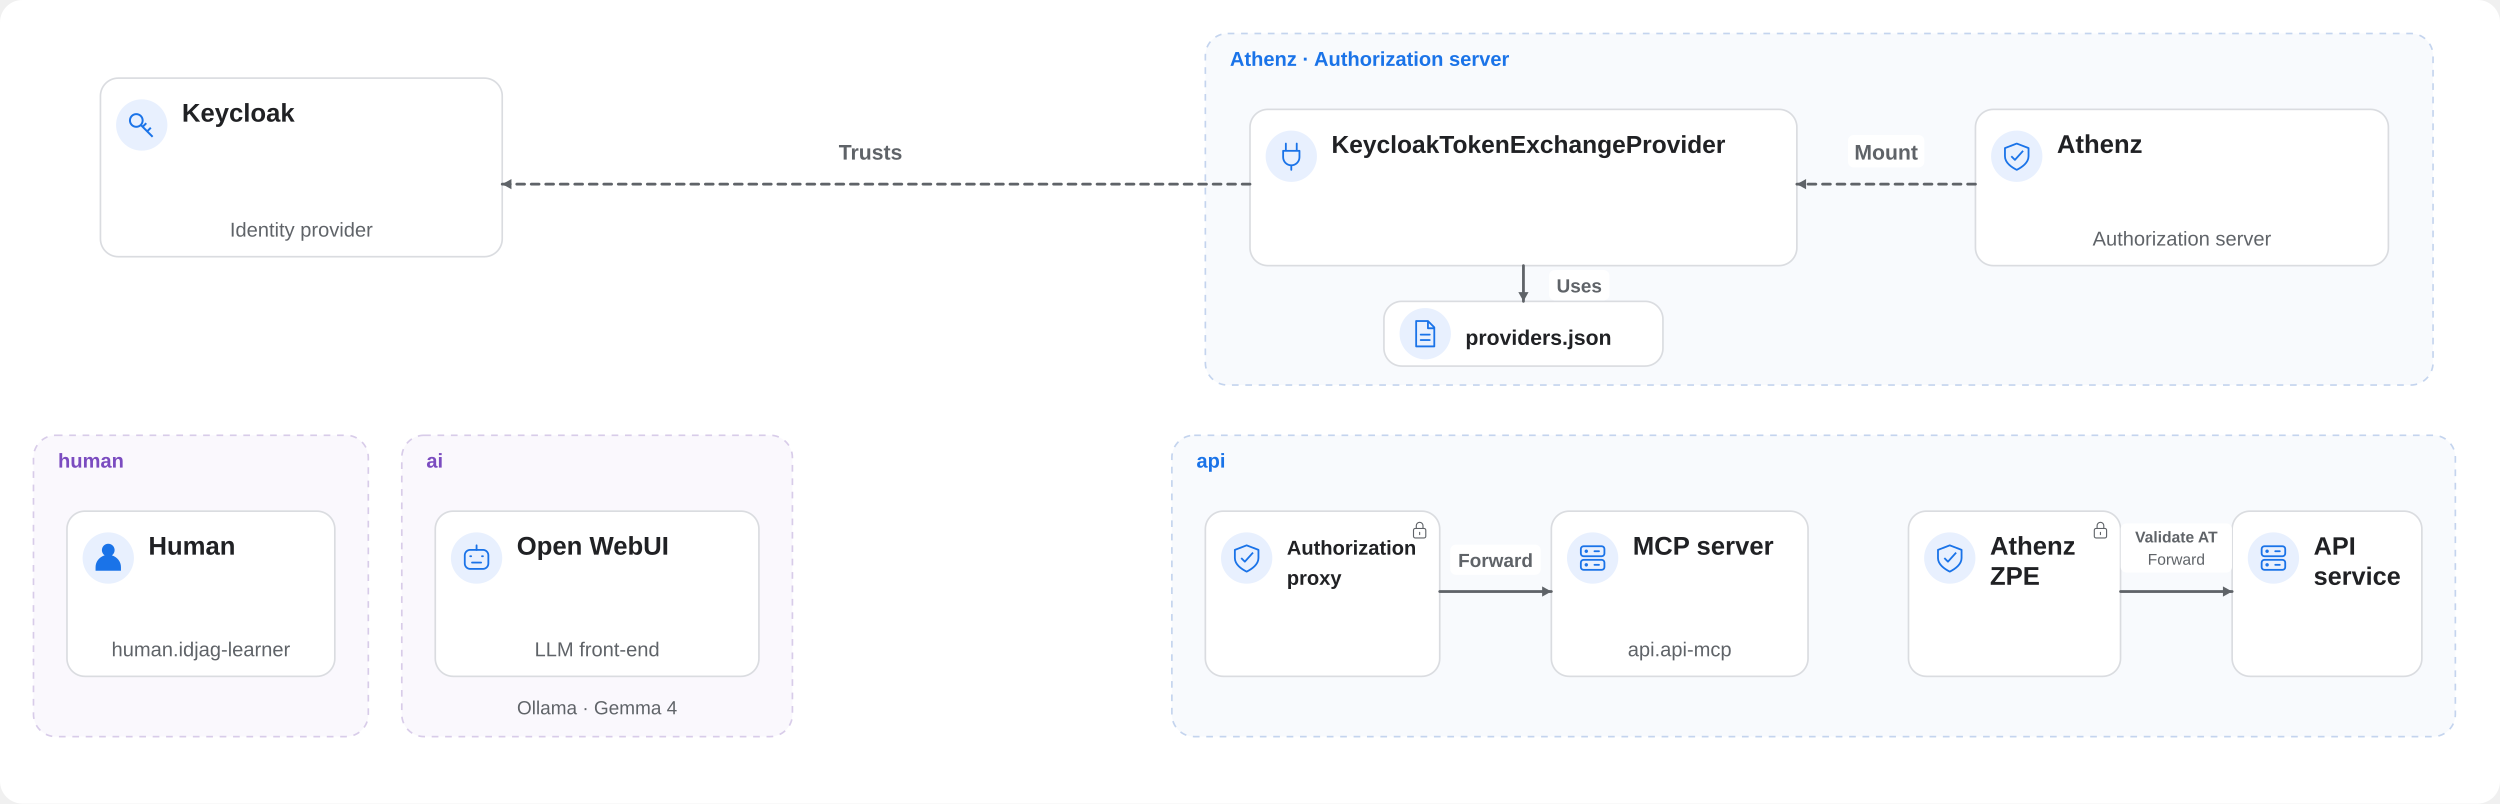
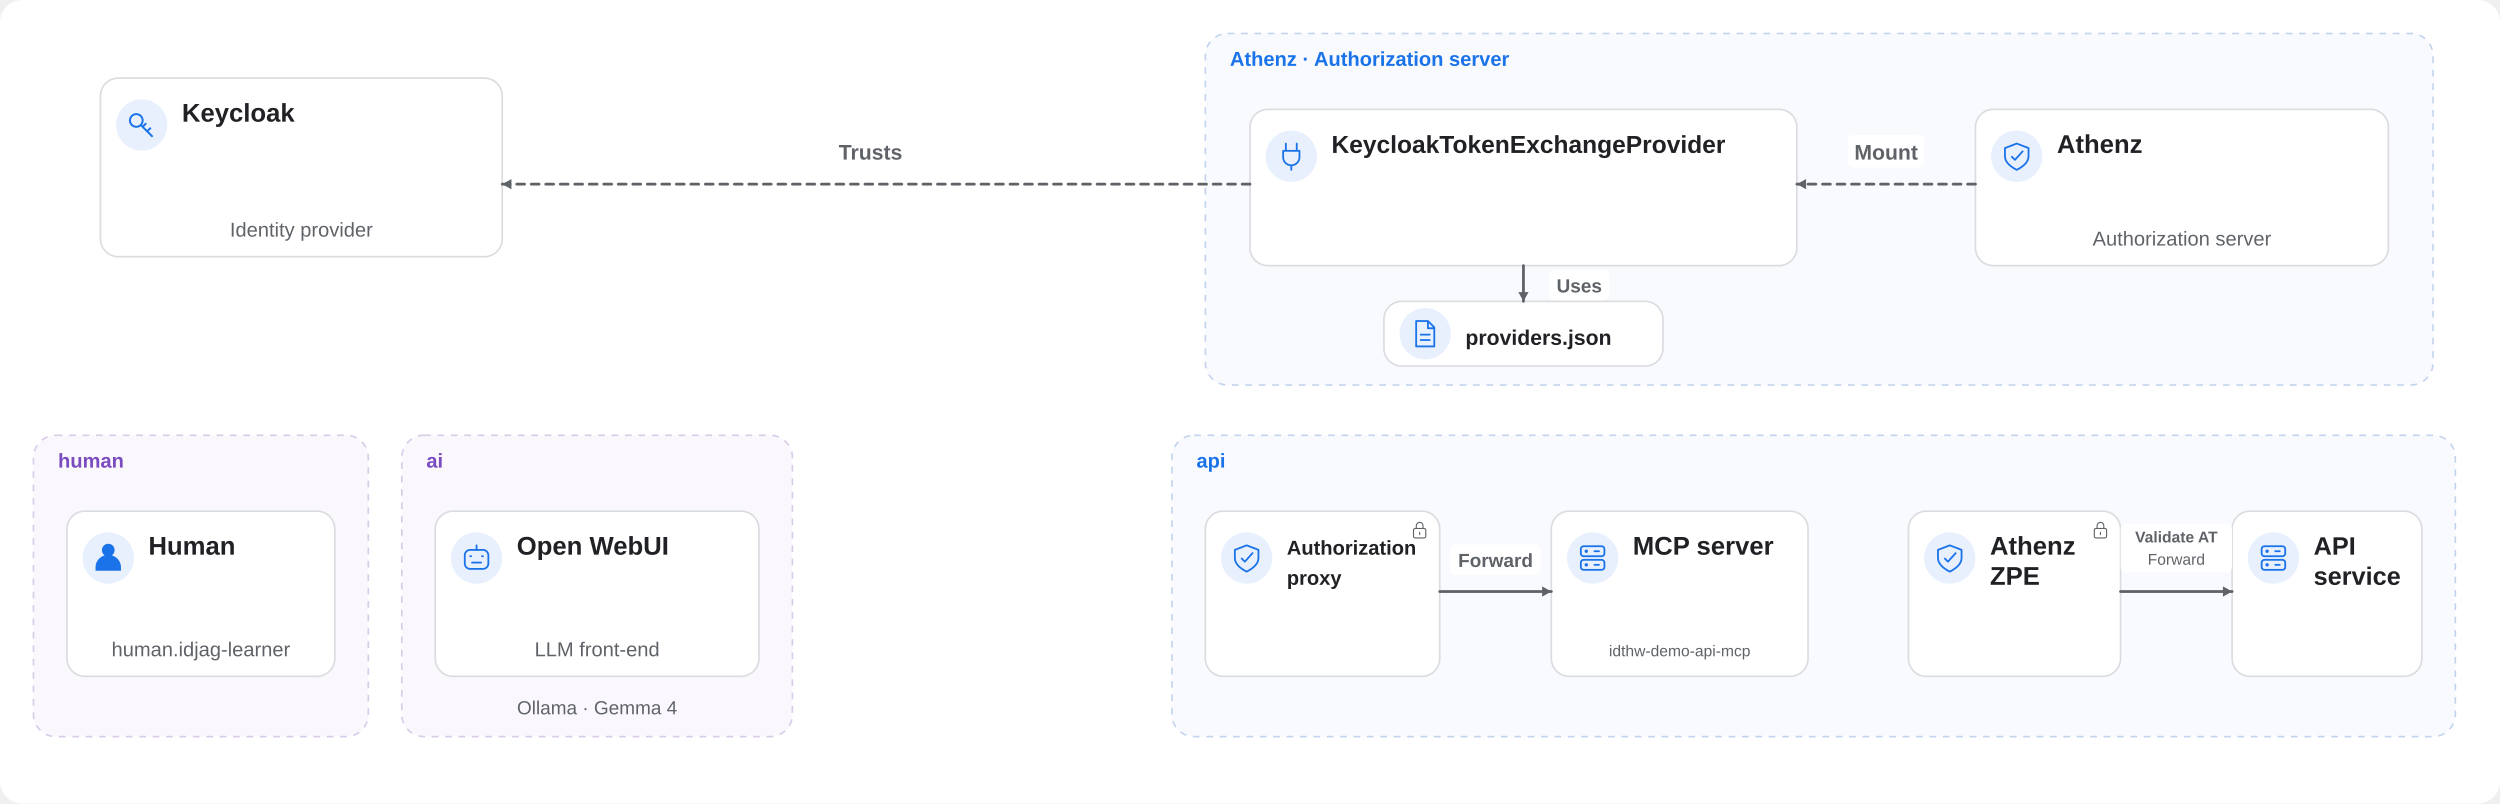
<svg xmlns="http://www.w3.org/2000/svg" width="2240" height="720" viewBox="0 0 2240 720" role="img" aria-labelledby="title description">
  <defs>
    <marker id="arrow-blue" viewBox="0 0 12 12" refX="10" refY="6" markerWidth="11" markerHeight="11" markerUnits="userSpaceOnUse" orient="auto">
      <path d="m1 1 9 5-9 5Z" fill="#1a73e8" />
    </marker>
    <marker id="arrow-green" viewBox="0 0 12 12" refX="10" refY="6" markerWidth="11" markerHeight="11" markerUnits="userSpaceOnUse" orient="auto">
      <path d="m1 1 9 5-9 5Z" fill="#188038" />
    </marker>
    <marker id="arrow-red" viewBox="0 0 12 12" refX="10" refY="6" markerWidth="11" markerHeight="11" markerUnits="userSpaceOnUse" orient="auto">
      <path d="m1 1 9 5-9 5Z" fill="#c5221f" />
    </marker>
    <marker id="arrow-gray" viewBox="0 0 12 12" refX="10" refY="6" markerWidth="11" markerHeight="11" markerUnits="userSpaceOnUse" orient="auto">
      <path d="m1 1 9 5-9 5Z" fill="#5f6368" />
    </marker>
    <marker id="arrow-purple" viewBox="0 0 12 12" refX="10" refY="6" markerWidth="11" markerHeight="11" markerUnits="userSpaceOnUse" orient="auto">
      <path d="m1 1 9 5-9 5Z" fill="#7b4cc0" />
    </marker>
    <g id="human" fill="currentColor">
      <path d="M12 13a7 7 0 1 1 8 0c6 2 10 7 10 13v4H2v-4c0-6 4-11 10-13Z" />
    </g>
    <g id="server" fill="none" stroke="currentColor" stroke-width="2" stroke-linecap="round">
      <rect x="3" y="3" width="26" height="11" rx="3" />
      <rect x="3" y="18" width="26" height="11" rx="3" />
      <path d="M18 8.5h5m-5 15h5" />
      <circle cx="9" cy="8.5" r="1" />
      <circle cx="9" cy="23.5" r="1" />
    </g>
    <g id="shield" fill="none" stroke="currentColor" stroke-width="2" stroke-linejoin="round">
      <path d="M16 2 29 7v9c0 7-7 12-13 15C10 28 3 23 3 16V7Z" />
      <path d="m10 16 4 4 9-10" />
    </g>
    <g id="key" fill="none" stroke="currentColor" stroke-width="2.2" stroke-linejoin="round">
      <circle cx="10" cy="11" r="7" />
      <path d="m15 16 13 13m-6-6 4-4m-9-1 4-4" />
    </g>
    <g id="agent" fill="none" stroke="currentColor" stroke-width="2" stroke-linecap="round">
      <rect x="3" y="7" width="26" height="21" rx="6" />
      <path d="M16 7V2m-5 19h10M9 14h1m12 0h1" />
    </g>
    <g id="exchange" fill="none" stroke="currentColor" stroke-width="2.2" stroke-linecap="round" stroke-linejoin="round">
      <path d="M3 9h24m-6-6 6 6-6 6M29 23H5m6-6-6 6 6 6" />
    </g>
    <g id="plugin" fill="none" stroke="currentColor" stroke-width="2" stroke-linecap="round" stroke-linejoin="round">
      <path d="M10 2v8m12-8v8M7 10h18v7a9 9 0 0 1-18 0Zm9 16v5" />
    </g>
    <g id="file" fill="none" stroke="currentColor" stroke-width="2" stroke-linecap="round" stroke-linejoin="round">
      <path d="M6 2h13l7 7v21H6Zm13 0v8h7M11 17h10m-10 6h10" />
    </g>
    <g id="lock" fill="none" stroke="currentColor" stroke-width="2" stroke-linecap="round">
      <rect x="5" y="13" width="22" height="17" rx="3" />
      <path d="M10 13V8a6 6 0 0 1 12 0v5m-6 7v4" />
    </g>
  </defs>
  <rect width="2240" height="720" rx="20" fill="#fff" />
  <g font-family="Arial, Helvetica, sans-serif">
    <rect x="90" y="70" width="360" height="160" rx="16" fill="#fff" stroke="#dadce0" stroke-width="1.5" />
    <circle cx="127" cy="112" r="23" fill="#e8f0fe" />
    <use href="#key" transform="translate(114 99) scale(.8125)" color="#1a73e8" />
    <text x="163" y="109" text-anchor="start" fill="#202124" font-size="23" font-weight="700">Keycloak</text>
    <text x="270" y="212" text-anchor="middle" fill="#5f6368" font-size="18" font-weight="400">Identity provider</text>
    <rect x="1080" y="30" width="1100" height="315" rx="20" fill="#f8fafd" stroke="#c4d4ee" stroke-width="1.5" stroke-dasharray="6 6" />
    <text x="1102" y="59" text-anchor="start" fill="#1a73e8" font-size="18" font-weight="600">Athenz · Authorization server</text>
    <rect x="1120" y="98" width="490" height="140" rx="16" fill="#fff" stroke="#dadce0" stroke-width="1.5" />
    <circle cx="1157" cy="140" r="23" fill="#e8f0fe" />
    <use href="#plugin" transform="translate(1144 127) scale(.8125)" color="#1a73e8" />
    <text x="1193" y="137" text-anchor="start" fill="#202124" font-size="22" font-weight="700">KeycloakTokenExchangeProvider</text>
    <rect x="1770" y="98" width="370" height="140" rx="16" fill="#fff" stroke="#dadce0" stroke-width="1.5" />
    <circle cx="1807" cy="140" r="23" fill="#e8f0fe" />
    <use href="#shield" transform="translate(1794 127) scale(.8125)" color="#1a73e8" />
    <text x="1843" y="137" text-anchor="start" fill="#202124" font-size="23" font-weight="700">Athenz</text>
    <text x="1955" y="220" text-anchor="middle" fill="#5f6368" font-size="18" font-weight="400">Authorization server</text>
    <rect x="1240" y="270" width="250" height="58" rx="16" fill="#fff" stroke="#dadce0" stroke-width="1.5" />
    <circle cx="1277" cy="299" r="23" fill="#e8f0fe" />
    <use href="#file" transform="translate(1264 286) scale(.8125)" color="#1a73e8" />
    <text x="1313" y="309" text-anchor="start" fill="#202124" font-size="19" font-weight="700">providers.json</text>
    <g transform="translate(0 -320)">
      <rect x="30" y="710" width="300" height="270" rx="20" fill="#faf8fd" stroke="#d8cce9" stroke-width="1.5" stroke-dasharray="6 6" />
      <text x="52" y="739" text-anchor="start" fill="#7b4cc0" font-size="18" font-weight="600">human</text>
      <rect x="360" y="710" width="350" height="270" rx="20" fill="#faf8fd" stroke="#d8cce9" stroke-width="1.5" stroke-dasharray="6 6" />
      <text x="382" y="739" text-anchor="start" fill="#7b4cc0" font-size="18" font-weight="600">ai</text>
      <rect x="1050" y="710" width="1150" height="270" rx="20" fill="#f8fafd" stroke="#c4d4ee" stroke-width="1.5" stroke-dasharray="6 6" />
      <text x="1072" y="739" text-anchor="start" fill="#1a73e8" font-size="18" font-weight="600">api</text>
      <rect x="60" y="778" width="240" height="148" rx="16" fill="#fff" stroke="#dadce0" stroke-width="1.5" />
      <circle cx="97" cy="820" r="23" fill="#e8f0fe" />
      <use href="#human" transform="translate(84 807) scale(.8125)" color="#1a73e8" />
      <text x="133" y="817" text-anchor="start" fill="#202124" font-size="23" font-weight="700">Human</text>
      <text x="180" y="908" text-anchor="middle" fill="#5f6368" font-size="18" font-weight="400">human.idjag-learner</text>
      <rect x="390" y="778" width="290" height="148" rx="16" fill="#fff" stroke="#dadce0" stroke-width="1.5" />
      <circle cx="427" cy="820" r="23" fill="#e8f0fe" />
      <use href="#agent" transform="translate(414 807) scale(.8125)" color="#1a73e8" />
      <text x="463" y="817" text-anchor="start" fill="#202124" font-size="23" font-weight="700">Open WebUI</text>
      <text x="535" y="908" text-anchor="middle" fill="#5f6368" font-size="18" font-weight="400">LLM front-end</text>
      <text x="535" y="960" text-anchor="middle" fill="#5f6368" font-size="17" font-weight="400">Ollama · Gemma 4</text>
      <rect x="1080" y="778" width="210" height="148" rx="16" fill="#fff" stroke="#dadce0" stroke-width="1.5" />
      <circle cx="1117" cy="820" r="23" fill="#e8f0fe" />
      <use href="#shield" transform="translate(1104 807) scale(.8125)" color="#1a73e8" />
      <text x="1153" y="817" text-anchor="start" fill="#202124" font-size="17.997" font-weight="700">Authorization</text>
      <text x="1153" y="844" text-anchor="start" fill="#202124" font-size="17.997" font-weight="700">proxy</text>
      <use href="#lock" transform="translate(1264 787) scale(.5)" color="#5f6368" />
      <rect x="1390" y="778" width="230" height="148" rx="16" fill="#fff" stroke="#dadce0" stroke-width="1.5" />
      <circle cx="1427" cy="820" r="23" fill="#e8f0fe" />
      <use href="#server" transform="translate(1414 807) scale(.8125)" color="#1a73e8" />
      <text x="1463" y="817" text-anchor="start" fill="#202124" font-size="23" font-weight="700">MCP server</text>
-       <text x="1505" y="908" text-anchor="middle" fill="#5f6368" font-size="18" font-weight="400">api.api-mcp</text>
+       <text x="1505" y="908" text-anchor="middle" fill="#5f6368" font-size="14" font-weight="400">idthw-demo-api-mcp</text>
      <rect x="1710" y="778" width="190" height="148" rx="16" fill="#fff" stroke="#dadce0" stroke-width="1.5" />
      <circle cx="1747" cy="820" r="23" fill="#e8f0fe" />
      <use href="#shield" transform="translate(1734 807) scale(.8125)" color="#1a73e8" />
      <text x="1783" y="817" text-anchor="start" fill="#202124" font-size="23" font-weight="700">Athenz</text>
      <text x="1783" y="844" text-anchor="start" fill="#202124" font-size="23" font-weight="700">ZPE</text>
      <use href="#lock" transform="translate(1874 787) scale(.5)" color="#5f6368" />
      <rect x="2000" y="778" width="170" height="148" rx="16" fill="#fff" stroke="#dadce0" stroke-width="1.5" />
      <circle cx="2037" cy="820" r="23" fill="#e8f0fe" />
      <use href="#server" transform="translate(2024 807) scale(.8125)" color="#1a73e8" />
      <text x="2073" y="817" text-anchor="start" fill="#202124" font-size="22.642" font-weight="700">API</text>
      <text x="2073" y="844" text-anchor="start" fill="#202124" font-size="22.642" font-weight="700">service</text>
      <path d="M1290 850 L1390 850" fill="none" stroke="#5f6368" stroke-width="2.5" stroke-linecap="round" stroke-linejoin="round" marker-end="url(#arrow-gray)" />
      <path d="M1900 850 L2000 850" fill="none" stroke="#5f6368" stroke-width="2.5" stroke-linecap="round" stroke-linejoin="round" marker-end="url(#arrow-gray)" />
    </g>
    <path d="M1770 165 L1610 165" fill="none" stroke="#5f6368" stroke-width="2.5" stroke-linecap="round" stroke-linejoin="round" stroke-dasharray="7 6" marker-end="url(#arrow-gray)" />
    <path d="M1120 165 L450 165" fill="none" stroke="#5f6368" stroke-width="2.5" stroke-linecap="round" stroke-linejoin="round" stroke-dasharray="7 6" marker-end="url(#arrow-gray)" />
    <path d="M1365 238 L1365 270" fill="none" stroke="#5f6368" stroke-width="2.5" stroke-linecap="round" stroke-linejoin="round" marker-end="url(#arrow-gray)" />
    <g transform="translate(0 -320)">
      <rect x="1299.465" y="808" width="81.07" height="27" rx="5" fill="#fff" />
      <text x="1340" y="828" text-anchor="middle" fill="#5f6368" font-size="17" font-weight="600">Forward</text>
      <rect x="1900.19" y="789" width="99.62" height="44" rx="5" fill="#fff" />
      <text x="1950" y="806" text-anchor="middle" fill="#5f6368" font-size="14" font-weight="600">Validate AT</text>
      <text x="1950" y="826" text-anchor="middle" fill="#5f6368" font-size="14">Forward</text>
    </g>
    <rect x="1655.825" y="121" width="68.35" height="29" rx="5" fill="#fff" />
    <text x="1690" y="143" text-anchor="middle" fill="#5f6368" font-size="19" font-weight="600">Mount</text>
    <rect x="740.79" y="121" width="78.42" height="29" rx="5" fill="#fff" />
    <text x="780" y="143" text-anchor="middle" fill="#5f6368" font-size="19" font-weight="600">Trusts</text>
    <rect x="1387.98" y="242" width="54.04" height="27" rx="5" fill="#fff" />
    <text x="1415" y="262" text-anchor="middle" fill="#5f6368" font-size="17" font-weight="600">Uses</text>
  </g>
</svg>
